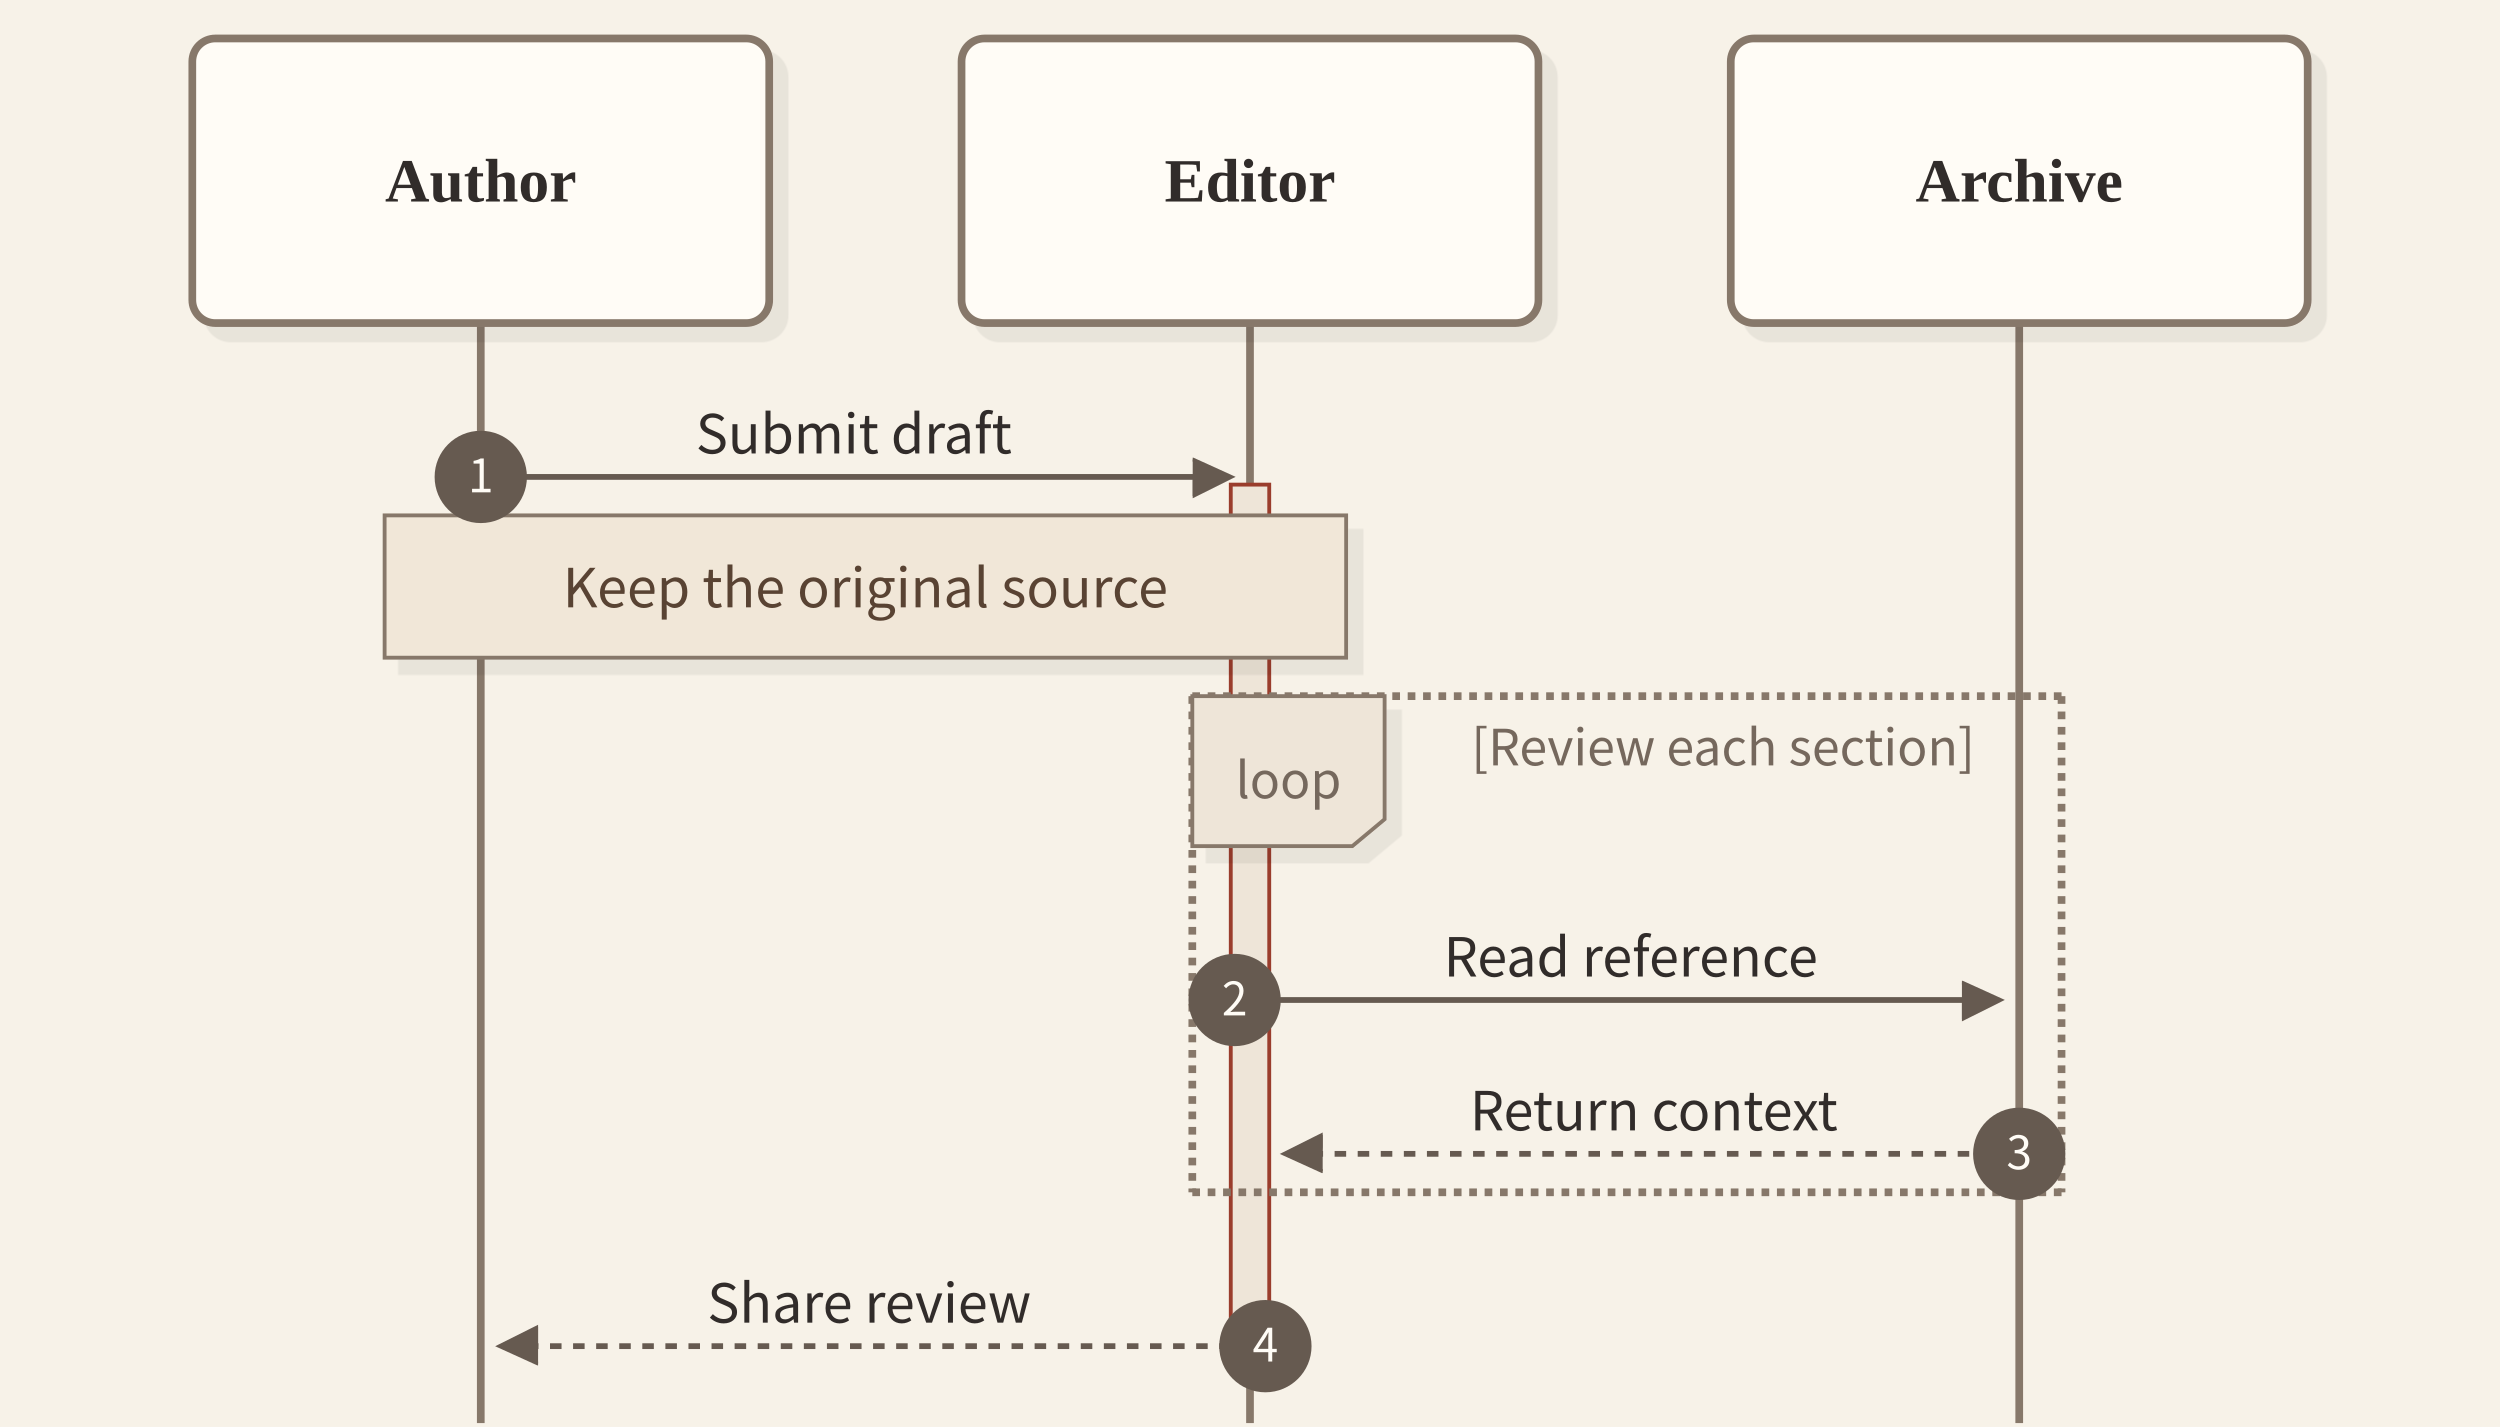
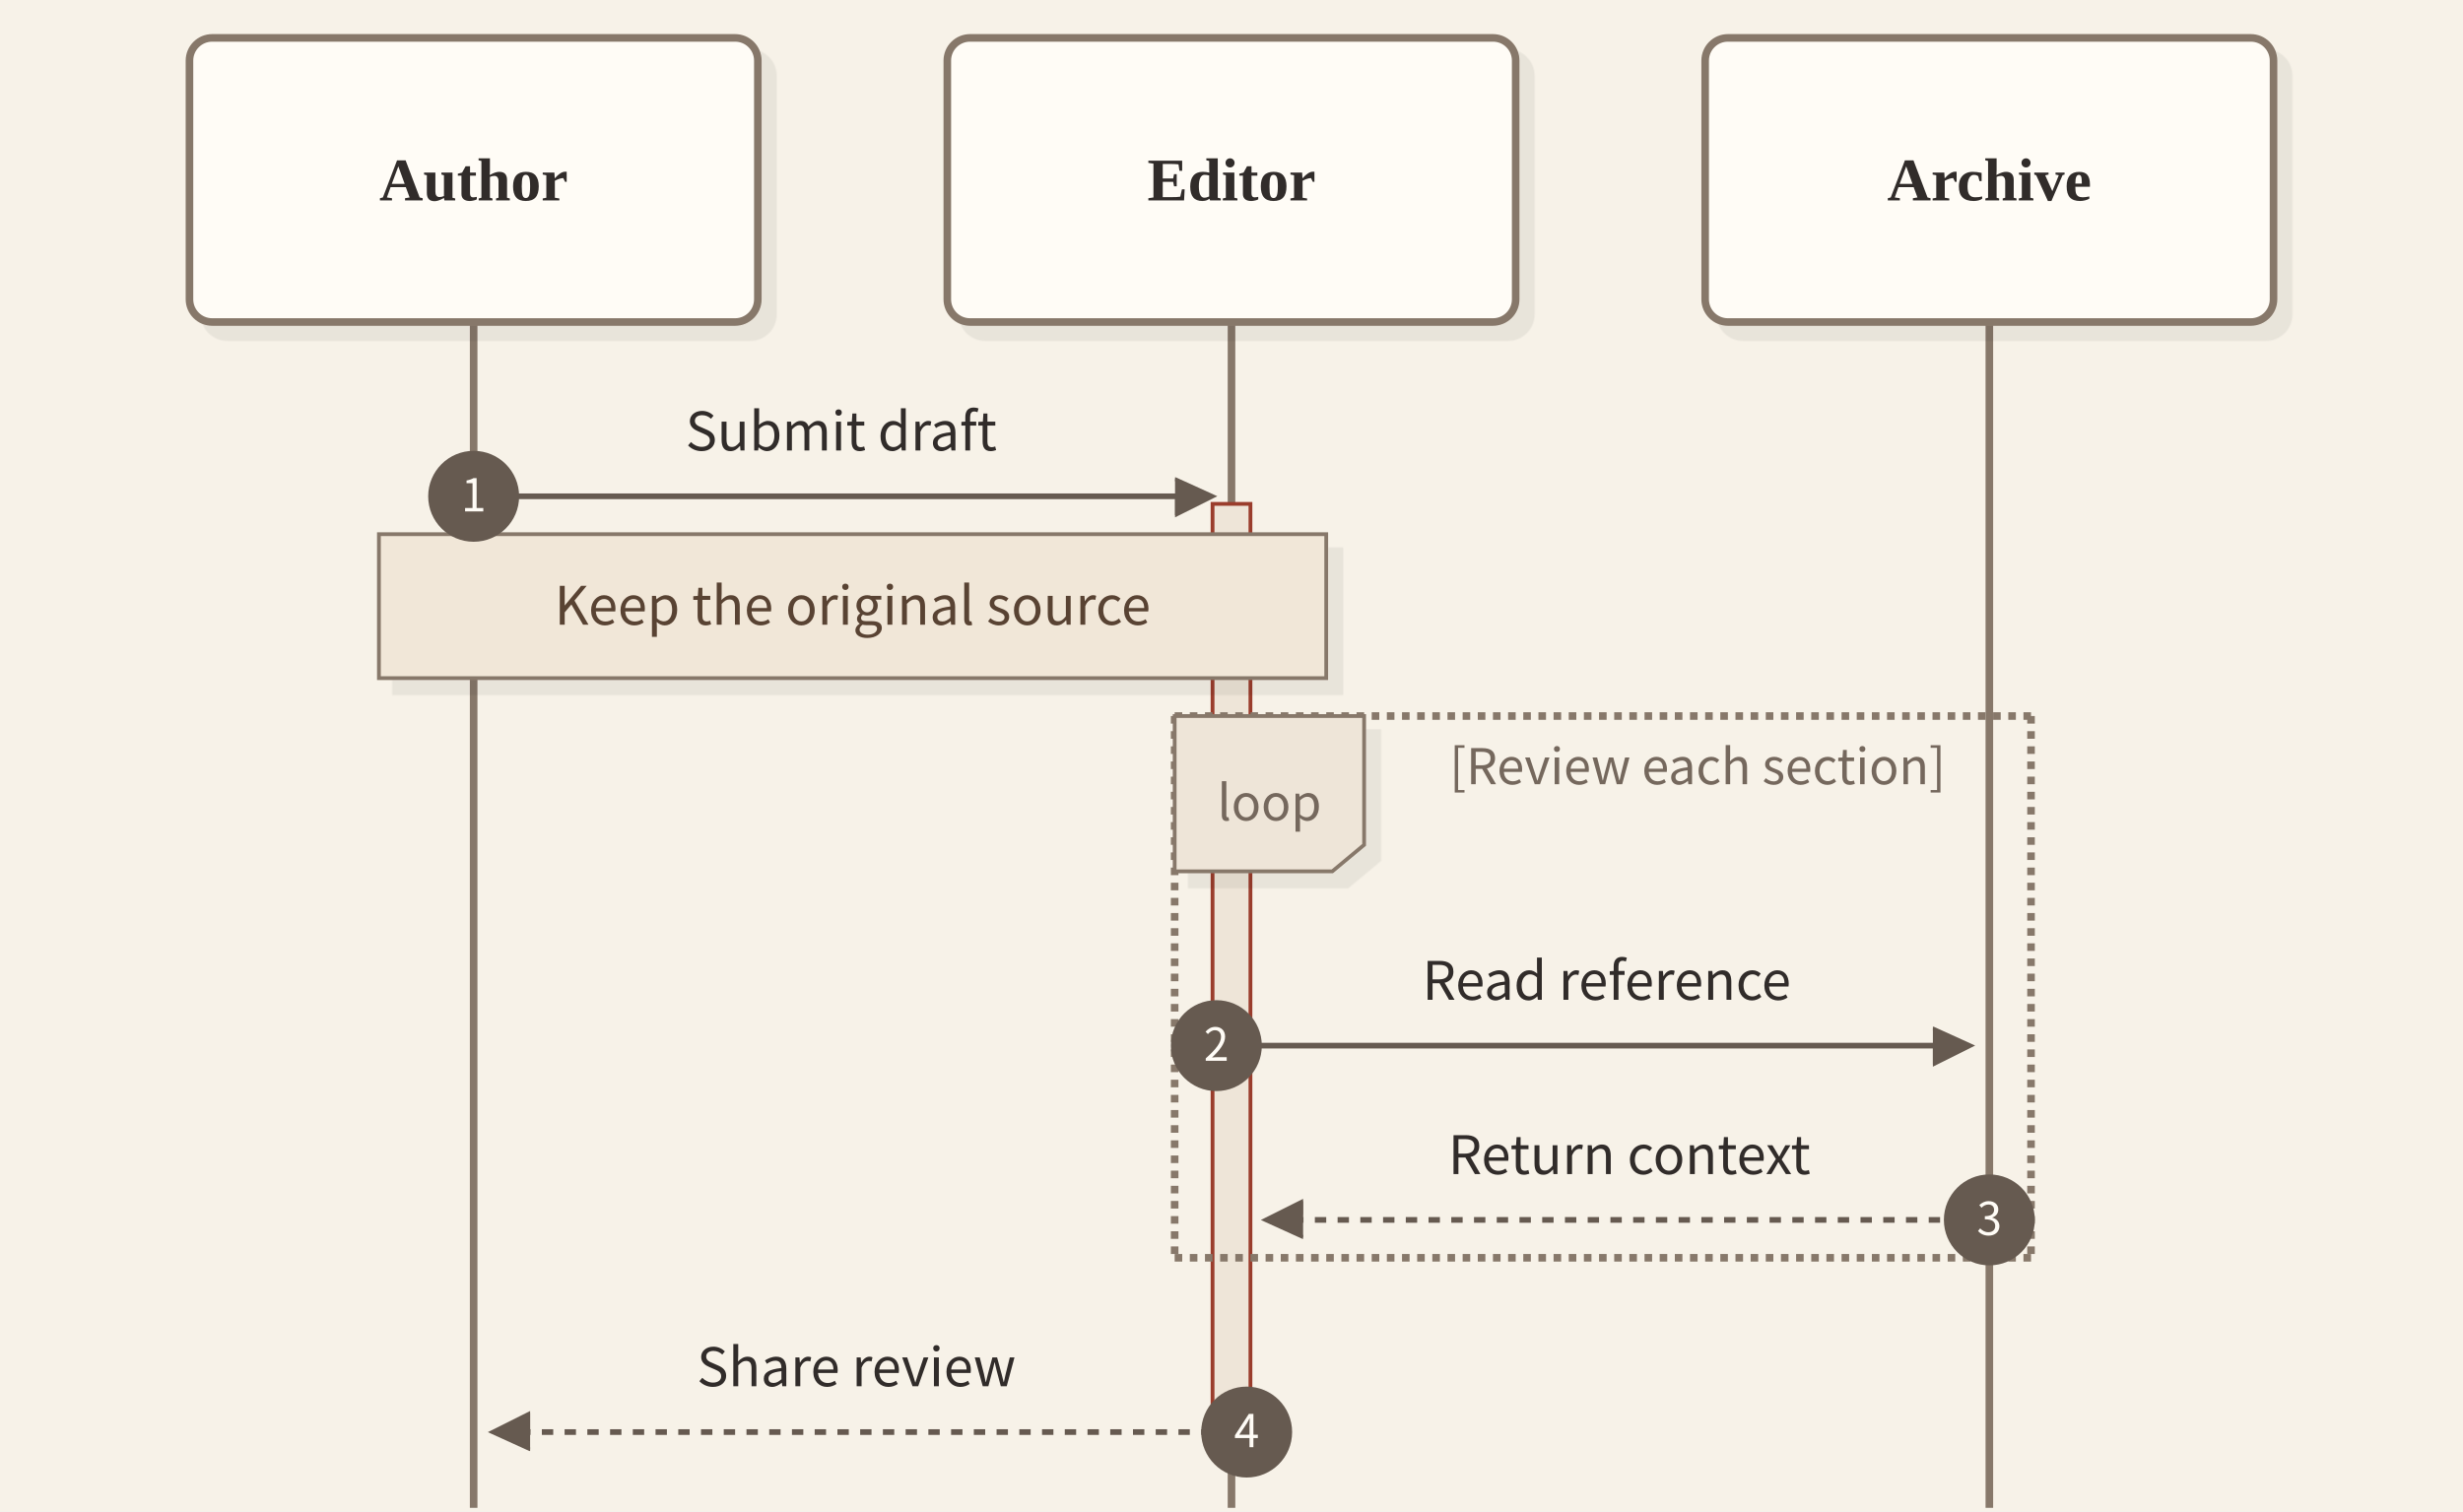
- <svg xmlns="http://www.w3.org/2000/svg" id="theme-letterpress-sequence" width="100%" style="max-width: 650px;" viewBox="-50 -10 650 371" role="graphics-document document" aria-roledescription="sequence">
-   <rect class="merman-theme-canvas-base" data-merman-theme-canvas="base" aria-hidden="true" pointer-events="none" x="-50" y="-10" width="650" height="371" fill="#F7F2E8" />
+ <svg xmlns="http://www.w3.org/2000/svg" id="merman" width="100%" style="max-width: 650px;" viewBox="-50 -10 650 399" role="graphics-document document" aria-roledescription="sequence">
+   <rect class="merman-theme-canvas-base" data-merman-theme-canvas="base" aria-hidden="true" pointer-events="none" x="-50" y="-10" width="650" height="399" fill="#F7F2E8" />
  <g>
-     <line id="actor2" x1="475" y1="74" x2="475" y2="360" class="actor-line 200" stroke-width="0.5px" stroke="#999" name="Archive" data-et="life-line" data-id="Archive" />
+     <line id="actor2" x1="475" y1="75" x2="475" y2="388" class="actor-line 200" stroke-width="0.5px" stroke="#999" name="Archive" data-et="life-line" data-id="Archive" />
    <g id="root-2" data-et="participant" data-type="participant" data-id="Archive" data-look="neo">
-       <rect x="400" y="0" fill="#eaeaea" stroke="#666" width="150" height="74" name="Archive" rx="6" ry="6" class="actor actor-top" data-look="neo" filter="url(#theme-letterpress-sequence-drop-shadow)" />
-       <text x="475" y="37" dominant-baseline="central" alignment-baseline="central" class="actor actor-box" style="text-anchor: middle;font-family:Georgia, &quot;Times New Roman&quot;, &quot;Noto Serif CJK SC&quot;, serif;font-size:16px;font-weight:600;font-style:normal;">
+       <rect x="400" y="0" fill="#eaeaea" stroke="#666" width="150" height="75" name="Archive" rx="6" ry="6" class="actor actor-top" data-look="neo" filter="url(#merman-drop-shadow)" />
+       <text x="475" y="37.5" dominant-baseline="central" alignment-baseline="central" class="actor actor-box" style="text-anchor: middle;font-family:Georgia, &quot;Times New Roman&quot;, &quot;Noto Serif CJK SC&quot;, serif;font-size:16px;font-weight:600;font-style:normal;">
        <tspan x="475" dy="0">Archive</tspan>
      </text>
    </g>
  </g>
  <g>
-     <line id="actor1" x1="275" y1="74" x2="275" y2="360" class="actor-line 200" stroke-width="0.5px" stroke="#999" name="Editor" data-et="life-line" data-id="Editor" />
+     <line id="actor1" x1="275" y1="75" x2="275" y2="388" class="actor-line 200" stroke-width="0.5px" stroke="#999" name="Editor" data-et="life-line" data-id="Editor" />
    <g id="root-1" data-et="participant" data-type="participant" data-id="Editor" data-look="neo">
-       <rect x="200" y="0" fill="#eaeaea" stroke="#666" width="150" height="74" name="Editor" rx="6" ry="6" class="actor actor-top" data-look="neo" filter="url(#theme-letterpress-sequence-drop-shadow)" />
-       <text x="275" y="37" dominant-baseline="central" alignment-baseline="central" class="actor actor-box" style="text-anchor: middle;font-family:Georgia, &quot;Times New Roman&quot;, &quot;Noto Serif CJK SC&quot;, serif;font-size:16px;font-weight:600;font-style:normal;">
+       <rect x="200" y="0" fill="#eaeaea" stroke="#666" width="150" height="75" name="Editor" rx="6" ry="6" class="actor actor-top" data-look="neo" filter="url(#merman-drop-shadow)" />
+       <text x="275" y="37.5" dominant-baseline="central" alignment-baseline="central" class="actor actor-box" style="text-anchor: middle;font-family:Georgia, &quot;Times New Roman&quot;, &quot;Noto Serif CJK SC&quot;, serif;font-size:16px;font-weight:600;font-style:normal;">
        <tspan x="275" dy="0">Editor</tspan>
      </text>
    </g>
  </g>
  <g>
-     <line id="actor0" x1="75" y1="74" x2="75" y2="360" class="actor-line 200" stroke-width="0.5px" stroke="#999" name="Author" data-et="life-line" data-id="Author" />
+     <line id="actor0" x1="75" y1="75" x2="75" y2="388" class="actor-line 200" stroke-width="0.5px" stroke="#999" name="Author" data-et="life-line" data-id="Author" />
    <g id="root-0" data-et="participant" data-type="participant" data-id="Author" data-look="neo">
-       <rect x="0" y="0" fill="#eaeaea" stroke="#666" width="150" height="74" name="Author" rx="6" ry="6" class="actor actor-top" data-look="neo" filter="url(#theme-letterpress-sequence-drop-shadow)" />
-       <text x="75" y="37" dominant-baseline="central" alignment-baseline="central" class="actor actor-box" style="text-anchor: middle;font-family:Georgia, &quot;Times New Roman&quot;, &quot;Noto Serif CJK SC&quot;, serif;font-size:16px;font-weight:600;font-style:normal;">
+       <rect x="0" y="0" fill="#eaeaea" stroke="#666" width="150" height="75" name="Author" rx="6" ry="6" class="actor actor-top" data-look="neo" filter="url(#merman-drop-shadow)" />
+       <text x="75" y="37.5" dominant-baseline="central" alignment-baseline="central" class="actor actor-box" style="text-anchor: middle;font-family:Georgia, &quot;Times New Roman&quot;, &quot;Noto Serif CJK SC&quot;, serif;font-size:16px;font-weight:600;font-style:normal;">
        <tspan x="75" dy="0">Author</tspan>
      </text>
    </g>
  </g>
-   <style>#theme-letterpress-sequence{font-family:system-ui, -apple-system, BlinkMacSystemFont, "Segoe UI", "Noto Sans CJK SC", sans-serif;font-size:14px;fill:#28253D;}@keyframes edge-animation-frame{from{stroke-dashoffset:0;}}@keyframes dash{to{stroke-dashoffset:0;}}#theme-letterpress-sequence .edge-animation-slow{stroke-dasharray:9,5!important;stroke-dashoffset:900;animation:dash 50s linear infinite;stroke-linecap:round;}#theme-letterpress-sequence .edge-animation-fast{stroke-dasharray:9,5!important;stroke-dashoffset:900;animation:dash 20s linear infinite;stroke-linecap:round;}#theme-letterpress-sequence .error-icon{fill:#ffffff;}#theme-letterpress-sequence .error-text{fill:#000000;stroke:#000000;}#theme-letterpress-sequence .edge-thickness-normal{stroke-width:1px;}#theme-letterpress-sequence .edge-thickness-thick{stroke-width:3.5px;}#theme-letterpress-sequence .edge-pattern-solid{stroke-dasharray:0;}#theme-letterpress-sequence .edge-thickness-invisible{stroke-width:0;fill:none;}#theme-letterpress-sequence .edge-pattern-dashed{stroke-dasharray:3;}#theme-letterpress-sequence .edge-pattern-dotted{stroke-dasharray:2;}#theme-letterpress-sequence .marker{fill:#000000;stroke:#000000;}#theme-letterpress-sequence .marker.cross{stroke:#000000;}#theme-letterpress-sequence svg{font-family:system-ui, -apple-system, BlinkMacSystemFont, "Segoe UI", "Noto Sans CJK SC", sans-serif;font-size:14px;}#theme-letterpress-sequence p{margin:0;}#theme-letterpress-sequence .actor{stroke:#87786A;fill:#FFFCF6;stroke-width:2;}#theme-letterpress-sequence rect.actor.outer-path[data-look="neo"]{filter:url(#theme-letterpress-sequence-drop-shadow);}#theme-letterpress-sequence rect.note[data-look="neo"]{stroke:#87786A;fill:#F1E7D8;filter:url(#theme-letterpress-sequence-drop-shadow);}#theme-letterpress-sequence text.actor&gt;tspan{stroke:none;}#theme-letterpress-sequence .actor-line{stroke:#87786A;}#theme-letterpress-sequence .innerArc{stroke-width:1.5;stroke-dasharray:none;}#theme-letterpress-sequence .messageLine0{stroke-width:1.5;stroke-dasharray:none;}#theme-letterpress-sequence .messageLine1{stroke-width:1.5;stroke-dasharray:2,2;}#theme-letterpress-sequence .messageLine0,#theme-letterpress-sequence .messageLine1{stroke:#665A50;}#theme-letterpress-sequence [id="theme-letterpress-sequence-arrowhead"] path,#theme-letterpress-sequence [id="theme-letterpress-sequence-crosshead"] path,#theme-letterpress-sequence [id="theme-letterpress-sequence-filled-head"] path,#theme-letterpress-sequence [id="theme-letterpress-sequence-solidTopArrowHead"] path,#theme-letterpress-sequence [id="theme-letterpress-sequence-solidBottomArrowHead"] path{fill:#665A50;stroke:#665A50;}#theme-letterpress-sequence [id="theme-letterpress-sequence-stickTopArrowHead"] path,#theme-letterpress-sequence [id="theme-letterpress-sequence-stickBottomArrowHead"] path{stroke:#665A50;}#theme-letterpress-sequence [id="theme-letterpress-sequence-sequencenumber"]{fill:#665A50;}#theme-letterpress-sequence .sequenceNumber,#theme-letterpress-sequence .sequenceNumber&gt;tspan{fill:#FFFCF6;}#theme-letterpress-sequence .messageText{stroke:none;}#theme-letterpress-sequence .labelBox{stroke:#87786A;fill:#EEE5D8;filter:url(#theme-letterpress-sequence-drop-shadow);}#theme-letterpress-sequence .labelText,#theme-letterpress-sequence .labelText&gt;tspan{stroke:none;}#theme-letterpress-sequence .loopText,#theme-letterpress-sequence .loopText&gt;tspan{stroke:none;}#theme-letterpress-sequence .sectionTitle,#theme-letterpress-sequence .sectionTitle&gt;tspan{stroke:none;}#theme-letterpress-sequence .loopLine{stroke-width:2px;stroke-dasharray:2,2;stroke:#87786A;fill:#28253D;}#theme-letterpress-sequence .note{stroke:#87786A;fill:#F1E7D8;}#theme-letterpress-sequence .noteText,#theme-letterpress-sequence .noteText&gt;tspan{stroke:none;}#theme-letterpress-sequence .activation0{fill:hsl(-120, 0%, 80%);stroke:hsl(-120, 0%, 70%);}#theme-letterpress-sequence .activation1{fill:hsl(-120, 0%, 80%);stroke:hsl(-120, 0%, 70%);}#theme-letterpress-sequence .activation2{fill:hsl(-120, 0%, 80%);stroke:hsl(-120, 0%, 70%);}#theme-letterpress-sequence .actorPopupMenu{position:absolute;}#theme-letterpress-sequence .actorPopupMenuPanel{position:absolute;fill:#ffffff;box-shadow:0px 8px 16px 0px rgba(0,0,0,0.2);filter:drop-shadow(3px 5px 2px rgb(0 0 0 / 0.4));}#theme-letterpress-sequence .actor-man circle,#theme-letterpress-sequence line{fill:#ffffff;stroke-width:2px;}#theme-letterpress-sequence .actor-man line,#theme-letterpress-sequence .actor-man circle,#theme-letterpress-sequence .actor line,#theme-letterpress-sequence .actor circle{fill:#FFFCF6;}#theme-letterpress-sequence .actor-man line,#theme-letterpress-sequence .actor-man circle,#theme-letterpress-sequence .actor line,#theme-letterpress-sequence .actor circle{stroke:#87786A;}#theme-letterpress-sequence .activation0,#theme-letterpress-sequence .activation1,#theme-letterpress-sequence .activation2{fill:#EEE5D8;}#theme-letterpress-sequence .activation0,#theme-letterpress-sequence .activation1,#theme-letterpress-sequence .activation2{stroke:#9A3D2C;}#theme-letterpress-sequence text.actor,#theme-letterpress-sequence text.actor&gt;tspan,#theme-letterpress-sequence text.text,#theme-letterpress-sequence text.text&gt;tspan{font-family:Georgia, "Times New Roman", "Noto Serif CJK SC", serif;font-size:16px;font-weight:600;font-style:normal;fill:#312C2A;}#theme-letterpress-sequence .messageText,#theme-letterpress-sequence .messageText&gt;tspan{font-family:system-ui, -apple-system, BlinkMacSystemFont, "Segoe UI", "Noto Sans CJK SC", sans-serif;font-size:14px;font-weight:400;font-style:normal;fill:#312C2A;}#theme-letterpress-sequence .noteText,#theme-letterpress-sequence .noteText&gt;tspan{font-family:system-ui, -apple-system, BlinkMacSystemFont, "Segoe UI", "Noto Sans CJK SC", sans-serif;font-size:14px;font-weight:400;font-style:normal;fill:#594333;}#theme-letterpress-sequence .loopText,#theme-letterpress-sequence .loopText&gt;tspan,#theme-letterpress-sequence .sectionTitle,#theme-letterpress-sequence .sectionTitle&gt;tspan,#theme-letterpress-sequence .labelText,#theme-letterpress-sequence .labelText&gt;tspan{font-family:system-ui, -apple-system, BlinkMacSystemFont, "Segoe UI", "Noto Sans CJK SC", sans-serif;font-size:13px;font-weight:400;font-style:normal;fill:#75685D;}#theme-letterpress-sequence g rect.rect{filter:url(#theme-letterpress-sequence-drop-shadow);stroke:#28253D;}#theme-letterpress-sequence :root{--mermaid-font-family:system-ui, -apple-system, BlinkMacSystemFont, "Segoe UI", "Noto Sans CJK SC", sans-serif;}</style>
+   <style>#merman{font-family:system-ui, -apple-system, BlinkMacSystemFont, "Segoe UI", "Noto Sans CJK SC", sans-serif;font-size:14px;fill:#28253D;}@keyframes edge-animation-frame{from{stroke-dashoffset:0;}}@keyframes dash{to{stroke-dashoffset:0;}}#merman .edge-animation-slow{stroke-dasharray:9,5!important;stroke-dashoffset:900;animation:dash 50s linear infinite;stroke-linecap:round;}#merman .edge-animation-fast{stroke-dasharray:9,5!important;stroke-dashoffset:900;animation:dash 20s linear infinite;stroke-linecap:round;}#merman .error-icon{fill:#ffffff;}#merman .error-text{fill:#000000;stroke:#000000;}#merman .edge-thickness-normal{stroke-width:1px;}#merman .edge-thickness-thick{stroke-width:3.5px;}#merman .edge-pattern-solid{stroke-dasharray:0;}#merman .edge-thickness-invisible{stroke-width:0;fill:none;}#merman .edge-pattern-dashed{stroke-dasharray:3;}#merman .edge-pattern-dotted{stroke-dasharray:2;}#merman .marker{fill:#000000;stroke:#000000;}#merman .marker.cross{stroke:#000000;}#merman svg{font-family:system-ui, -apple-system, BlinkMacSystemFont, "Segoe UI", "Noto Sans CJK SC", sans-serif;font-size:14px;}#merman p{margin:0;}#merman .actor{stroke:#87786A;fill:#FFFCF6;stroke-width:2;}#merman rect.actor.outer-path[data-look="neo"]{filter:url(#merman-drop-shadow);}#merman rect.note[data-look="neo"]{stroke:#87786A;fill:#F1E7D8;filter:url(#merman-drop-shadow);}#merman text.actor&gt;tspan{stroke:none;}#merman .actor-line{stroke:#87786A;}#merman .innerArc{stroke-width:1.5;stroke-dasharray:none;}#merman .messageLine0{stroke-width:1.5;stroke-dasharray:none;}#merman .messageLine1{stroke-width:1.5;stroke-dasharray:2,2;}#merman .messageLine0,#merman .messageLine1{stroke:#665A50;}#merman [id="merman-arrowhead"] path,#merman [id="merman-crosshead"] path,#merman [id="merman-filled-head"] path,#merman [id="merman-solidTopArrowHead"] path,#merman [id="merman-solidBottomArrowHead"] path{fill:#665A50;stroke:#665A50;}#merman [id="merman-stickTopArrowHead"] path,#merman [id="merman-stickBottomArrowHead"] path{stroke:#665A50;}#merman [id="merman-sequencenumber"]{fill:#665A50;}#merman .sequenceNumber,#merman .sequenceNumber&gt;tspan{fill:#FFFCF6;}#merman .messageText{stroke:none;}#merman .labelBox{stroke:#87786A;fill:#EEE5D8;filter:url(#merman-drop-shadow);}#merman .labelText,#merman .labelText&gt;tspan{stroke:none;}#merman .loopText,#merman .loopText&gt;tspan{stroke:none;}#merman .sectionTitle,#merman .sectionTitle&gt;tspan{stroke:none;}#merman .loopLine{stroke-width:2px;stroke-dasharray:2,2;stroke:#87786A;fill:#28253D;}#merman .note{stroke:#87786A;fill:#F1E7D8;}#merman .noteText,#merman .noteText&gt;tspan{stroke:none;}#merman .activation0{fill:hsl(-120, 0%, 80%);stroke:hsl(-120, 0%, 70%);}#merman .activation1{fill:hsl(-120, 0%, 80%);stroke:hsl(-120, 0%, 70%);}#merman .activation2{fill:hsl(-120, 0%, 80%);stroke:hsl(-120, 0%, 70%);}#merman .actorPopupMenu{position:absolute;}#merman .actorPopupMenuPanel{position:absolute;fill:#ffffff;box-shadow:0px 8px 16px 0px rgba(0,0,0,0.2);filter:drop-shadow(3px 5px 2px rgb(0 0 0 / 0.4));}#merman .actor-man circle,#merman line{fill:#ffffff;stroke-width:2px;}#merman .actor-man line,#merman .actor-man circle,#merman .actor line,#merman .actor circle{fill:#FFFCF6;}#merman .actor-man line,#merman .actor-man circle,#merman .actor line,#merman .actor circle{stroke:#87786A;}#merman .activation0,#merman .activation1,#merman .activation2{fill:#EEE5D8;}#merman .activation0,#merman .activation1,#merman .activation2{stroke:#9A3D2C;}#merman text.actor,#merman text.actor&gt;tspan,#merman text.text,#merman text.text&gt;tspan{font-family:Georgia, "Times New Roman", "Noto Serif CJK SC", serif;font-size:16px;font-weight:600;font-style:normal;fill:#312C2A;}#merman .messageText,#merman .messageText&gt;tspan{font-family:system-ui, -apple-system, BlinkMacSystemFont, "Segoe UI", "Noto Sans CJK SC", sans-serif;font-size:14px;font-weight:400;font-style:normal;fill:#312C2A;}#merman .noteText,#merman .noteText&gt;tspan{font-family:system-ui, -apple-system, BlinkMacSystemFont, "Segoe UI", "Noto Sans CJK SC", sans-serif;font-size:14px;font-weight:400;font-style:normal;fill:#594333;}#merman .loopText,#merman .loopText&gt;tspan,#merman .sectionTitle,#merman .sectionTitle&gt;tspan,#merman .labelText,#merman .labelText&gt;tspan{font-family:system-ui, -apple-system, BlinkMacSystemFont, "Segoe UI", "Noto Sans CJK SC", sans-serif;font-size:13px;font-weight:400;font-style:normal;fill:#75685D;}#merman g rect.rect{filter:url(#merman-drop-shadow);stroke:#28253D;}#merman :root{--mermaid-font-family:system-ui, -apple-system, BlinkMacSystemFont, "Segoe UI", "Noto Sans CJK SC", sans-serif;}</style>
  <g />
  <defs>
-     <symbol id="theme-letterpress-sequence-computer" width="24" height="24">
+     <symbol id="merman-computer" width="24" height="24">
      <path transform="scale(.5)" d="M2 2v13h20v-13h-20zm18 11h-16v-9h16v9zm-10.228 6l.466-1h3.524l.467 1h-4.457zm14.228 3h-24l2-6h2.104l-1.33 4h18.45l-1.297-4h2.073l2 6zm-5-10h-14v-7h14v7z" />
    </symbol>
  </defs>
  <defs>
-     <symbol id="theme-letterpress-sequence-database" fill-rule="evenodd" clip-rule="evenodd">
+     <symbol id="merman-database" fill-rule="evenodd" clip-rule="evenodd">
      <path transform="scale(.5)" d="M12.258.001l.256.004.255.005.253.008.251.01.249.012.247.015.246.016.242.019.241.02.239.023.236.024.233.027.231.028.229.031.225.032.223.034.22.036.217.038.214.04.211.041.208.043.205.045.201.046.198.048.194.05.191.051.187.053.183.054.18.056.175.057.172.059.168.06.163.061.16.063.155.064.15.066.074.033.073.033.071.034.07.034.069.035.068.035.067.035.066.035.064.036.064.036.062.036.06.036.06.037.058.037.058.037.055.038.055.038.053.038.052.038.051.039.05.039.048.039.047.039.045.04.044.04.043.04.041.04.04.041.039.041.037.041.036.041.034.041.033.042.032.042.03.042.029.042.027.042.026.043.024.043.023.043.021.043.02.043.018.044.017.043.015.044.013.044.012.044.011.045.009.044.007.045.006.045.004.045.002.045.001.045v17l-.001.045-.002.045-.004.045-.006.045-.007.045-.009.044-.011.045-.012.044-.013.044-.015.044-.017.043-.018.044-.02.043-.021.043-.023.043-.024.043-.026.043-.027.042-.029.042-.03.042-.032.042-.033.042-.034.041-.036.041-.037.041-.039.041-.04.041-.041.04-.043.04-.044.04-.045.04-.047.039-.048.039-.05.039-.051.039-.052.038-.053.038-.055.038-.055.038-.058.037-.058.037-.06.037-.06.036-.062.036-.064.036-.064.036-.066.035-.067.035-.068.035-.069.035-.07.034-.071.034-.073.033-.074.033-.15.066-.155.064-.16.063-.163.061-.168.06-.172.059-.175.057-.18.056-.183.054-.187.053-.191.051-.194.05-.198.048-.201.046-.205.045-.208.043-.211.041-.214.04-.217.038-.22.036-.223.034-.225.032-.229.031-.231.028-.233.027-.236.024-.239.023-.241.02-.242.019-.246.016-.247.015-.249.012-.251.01-.253.008-.255.005-.256.004-.258.001-.258-.001-.256-.004-.255-.005-.253-.008-.251-.01-.249-.012-.247-.015-.245-.016-.243-.019-.241-.02-.238-.023-.236-.024-.234-.027-.231-.028-.228-.031-.226-.032-.223-.034-.22-.036-.217-.038-.214-.04-.211-.041-.208-.043-.204-.045-.201-.046-.198-.048-.195-.05-.19-.051-.187-.053-.184-.054-.179-.056-.176-.057-.172-.059-.167-.06-.164-.061-.159-.063-.155-.064-.151-.066-.074-.033-.072-.033-.072-.034-.07-.034-.069-.035-.068-.035-.067-.035-.066-.035-.064-.036-.063-.036-.062-.036-.061-.036-.06-.037-.058-.037-.057-.037-.056-.038-.055-.038-.053-.038-.052-.038-.051-.039-.049-.039-.049-.039-.046-.039-.046-.04-.044-.04-.043-.04-.041-.04-.04-.041-.039-.041-.037-.041-.036-.041-.034-.041-.033-.042-.032-.042-.03-.042-.029-.042-.027-.042-.026-.043-.024-.043-.023-.043-.021-.043-.02-.043-.018-.044-.017-.043-.015-.044-.013-.044-.012-.044-.011-.045-.009-.044-.007-.045-.006-.045-.004-.045-.002-.045-.001-.045v-17l.001-.045.002-.045.004-.045.006-.045.007-.045.009-.044.011-.045.012-.044.013-.044.015-.044.017-.043.018-.044.02-.043.021-.043.023-.043.024-.043.026-.043.027-.042.029-.042.03-.042.032-.042.033-.042.034-.041.036-.041.037-.041.039-.041.04-.041.041-.04.043-.04.044-.04.046-.04.046-.039.049-.039.049-.039.051-.039.052-.038.053-.038.055-.038.056-.038.057-.037.058-.037.06-.037.061-.036.062-.036.063-.036.064-.036.066-.035.067-.035.068-.035.069-.035.07-.034.072-.034.072-.033.074-.033.151-.066.155-.064.159-.063.164-.061.167-.06.172-.059.176-.057.179-.056.184-.054.187-.053.19-.051.195-.05.198-.048.201-.046.204-.045.208-.043.211-.041.214-.04.217-.038.22-.036.223-.034.226-.032.228-.031.231-.028.234-.027.236-.024.238-.023.241-.02.243-.019.245-.016.247-.015.249-.012.251-.01.253-.008.255-.005.256-.004.258-.001.258.001zm-9.258 20.499v.01l.001.021.003.021.004.022.005.021.006.022.007.022.009.023.01.022.011.023.012.023.013.023.015.023.016.024.017.023.018.024.019.024.021.024.022.025.023.024.024.025.052.049.056.05.061.051.066.051.07.051.075.051.079.052.084.052.088.052.092.052.097.052.102.051.105.052.11.052.114.051.119.051.123.051.127.05.131.05.135.05.139.048.144.049.147.047.152.047.155.047.16.045.163.045.167.043.171.043.176.041.178.041.183.039.187.039.19.037.194.035.197.035.202.033.204.031.209.03.212.029.216.027.219.025.222.024.226.021.23.02.233.018.236.016.24.015.243.012.246.01.249.008.253.005.256.004.259.001.26-.001.257-.004.254-.005.25-.008.247-.011.244-.012.241-.014.237-.016.233-.018.231-.021.226-.021.224-.024.22-.026.216-.027.212-.028.21-.031.205-.031.202-.034.198-.034.194-.036.191-.037.187-.039.183-.04.179-.04.175-.042.172-.043.168-.044.163-.045.16-.046.155-.046.152-.047.148-.048.143-.049.139-.049.136-.05.131-.05.126-.05.123-.051.118-.052.114-.051.11-.052.106-.052.101-.052.096-.052.092-.052.088-.053.083-.051.079-.052.074-.052.07-.051.065-.051.06-.051.056-.05.051-.05.023-.024.023-.025.021-.024.02-.024.019-.024.018-.024.017-.024.015-.023.014-.024.013-.023.012-.023.01-.023.01-.022.008-.022.006-.022.006-.022.004-.022.004-.021.001-.021.001-.021v-4.127l-.077.055-.08.053-.083.054-.085.053-.087.052-.09.052-.093.051-.095.05-.097.05-.1.049-.102.049-.105.048-.106.047-.109.047-.111.046-.114.045-.115.045-.118.044-.12.043-.122.042-.124.042-.126.041-.128.04-.13.04-.132.038-.134.038-.135.037-.138.037-.139.035-.142.035-.143.034-.144.033-.147.032-.148.031-.15.03-.151.03-.153.029-.154.027-.156.027-.158.026-.159.025-.161.024-.162.023-.163.022-.165.021-.166.02-.167.019-.169.018-.169.017-.171.016-.173.015-.173.014-.175.013-.175.012-.177.011-.178.01-.179.008-.179.008-.181.006-.182.005-.182.004-.184.003-.184.002h-.37l-.184-.002-.184-.003-.182-.004-.182-.005-.181-.006-.179-.008-.179-.008-.178-.01-.176-.011-.176-.012-.175-.013-.173-.014-.172-.015-.171-.016-.17-.017-.169-.018-.167-.019-.166-.02-.165-.021-.163-.022-.162-.023-.161-.024-.159-.025-.157-.026-.156-.027-.155-.027-.153-.029-.151-.03-.15-.03-.148-.031-.146-.032-.145-.033-.143-.034-.141-.035-.14-.035-.137-.037-.136-.037-.134-.038-.132-.038-.13-.04-.128-.04-.126-.041-.124-.042-.122-.042-.12-.044-.117-.043-.116-.045-.113-.045-.112-.046-.109-.047-.106-.047-.105-.048-.102-.049-.1-.049-.097-.05-.095-.05-.093-.052-.09-.051-.087-.052-.085-.053-.083-.054-.08-.054-.077-.054v4.127zm0-5.654v.011l.001.021.003.021.004.021.005.022.006.022.007.022.009.022.01.022.011.023.012.023.013.023.015.024.016.023.017.024.018.024.019.024.021.024.022.024.023.025.024.024.052.05.056.05.061.05.066.051.07.051.075.052.079.051.084.052.088.052.092.052.097.052.102.052.105.052.11.051.114.051.119.052.123.05.127.051.131.05.135.049.139.049.144.048.147.048.152.047.155.046.16.045.163.045.167.044.171.042.176.042.178.04.183.04.187.038.19.037.194.036.197.034.202.033.204.032.209.03.212.028.216.027.219.025.222.024.226.022.23.02.233.018.236.016.24.014.243.012.246.01.249.008.253.006.256.003.259.001.26-.001.257-.003.254-.006.25-.008.247-.01.244-.012.241-.015.237-.016.233-.018.231-.02.226-.022.224-.024.22-.025.216-.027.212-.029.21-.03.205-.032.202-.033.198-.035.194-.036.191-.037.187-.039.183-.039.179-.041.175-.042.172-.043.168-.044.163-.045.16-.045.155-.047.152-.047.148-.048.143-.048.139-.05.136-.049.131-.05.126-.051.123-.051.118-.051.114-.052.11-.052.106-.052.101-.052.096-.052.092-.052.088-.052.083-.052.079-.052.074-.051.07-.052.065-.051.06-.05.056-.051.051-.049.023-.025.023-.024.021-.025.02-.024.019-.024.018-.024.017-.024.015-.023.014-.023.013-.024.012-.022.01-.023.01-.023.008-.022.006-.022.006-.022.004-.021.004-.022.001-.021.001-.021v-4.139l-.077.054-.08.054-.083.054-.085.052-.087.053-.09.051-.093.051-.095.051-.097.05-.1.049-.102.049-.105.048-.106.047-.109.047-.111.046-.114.045-.115.044-.118.044-.12.044-.122.042-.124.042-.126.041-.128.04-.13.039-.132.039-.134.038-.135.037-.138.036-.139.036-.142.035-.143.033-.144.033-.147.033-.148.031-.15.03-.151.03-.153.028-.154.028-.156.027-.158.026-.159.025-.161.024-.162.023-.163.022-.165.021-.166.02-.167.019-.169.018-.169.017-.171.016-.173.015-.173.014-.175.013-.175.012-.177.011-.178.009-.179.009-.179.007-.181.007-.182.005-.182.004-.184.003-.184.002h-.37l-.184-.002-.184-.003-.182-.004-.182-.005-.181-.007-.179-.007-.179-.009-.178-.009-.176-.011-.176-.012-.175-.013-.173-.014-.172-.015-.171-.016-.17-.017-.169-.018-.167-.019-.166-.02-.165-.021-.163-.022-.162-.023-.161-.024-.159-.025-.157-.026-.156-.027-.155-.028-.153-.028-.151-.03-.15-.03-.148-.031-.146-.033-.145-.033-.143-.033-.141-.035-.14-.036-.137-.036-.136-.037-.134-.038-.132-.039-.13-.039-.128-.04-.126-.041-.124-.042-.122-.043-.12-.043-.117-.044-.116-.044-.113-.046-.112-.046-.109-.046-.106-.047-.105-.048-.102-.049-.1-.049-.097-.05-.095-.051-.093-.051-.09-.051-.087-.053-.085-.052-.083-.054-.08-.054-.077-.054v4.139zm0-5.666v.011l.001.02.003.022.004.021.005.022.006.021.007.022.009.023.01.022.011.023.012.023.013.023.015.023.016.024.017.024.018.023.019.024.021.025.022.024.023.024.024.025.052.05.056.05.061.05.066.051.07.051.075.052.079.051.084.052.088.052.092.052.097.052.102.052.105.051.11.052.114.051.119.051.123.051.127.05.131.05.135.05.139.049.144.048.147.048.152.047.155.046.16.045.163.045.167.043.171.043.176.042.178.04.183.04.187.038.19.037.194.036.197.034.202.033.204.032.209.03.212.028.216.027.219.025.222.024.226.021.23.02.233.018.236.017.24.014.243.012.246.01.249.008.253.006.256.003.259.001.26-.001.257-.003.254-.006.25-.008.247-.01.244-.013.241-.014.237-.016.233-.018.231-.02.226-.022.224-.024.22-.025.216-.027.212-.029.21-.03.205-.032.202-.033.198-.035.194-.036.191-.037.187-.039.183-.039.179-.041.175-.042.172-.043.168-.044.163-.045.16-.045.155-.047.152-.047.148-.048.143-.049.139-.049.136-.049.131-.051.126-.05.123-.051.118-.052.114-.051.11-.052.106-.052.101-.052.096-.052.092-.052.088-.052.083-.052.079-.052.074-.052.07-.051.065-.051.06-.051.056-.05.051-.049.023-.025.023-.025.021-.024.02-.024.019-.024.018-.024.017-.024.015-.023.014-.024.013-.023.012-.023.01-.022.01-.023.008-.022.006-.022.006-.022.004-.022.004-.021.001-.021.001-.021v-4.153l-.077.054-.08.054-.083.053-.085.053-.087.053-.09.051-.093.051-.095.051-.097.05-.1.049-.102.048-.105.048-.106.048-.109.046-.111.046-.114.046-.115.044-.118.044-.12.043-.122.043-.124.042-.126.041-.128.04-.13.039-.132.039-.134.038-.135.037-.138.036-.139.036-.142.034-.143.034-.144.033-.147.032-.148.032-.15.03-.151.03-.153.028-.154.028-.156.027-.158.026-.159.024-.161.024-.162.023-.163.023-.165.021-.166.02-.167.019-.169.018-.169.017-.171.016-.173.015-.173.014-.175.013-.175.012-.177.01-.178.01-.179.009-.179.007-.181.006-.182.006-.182.004-.184.003-.184.001-.185.001-.185-.001-.184-.001-.184-.003-.182-.004-.182-.006-.181-.006-.179-.007-.179-.009-.178-.01-.176-.01-.176-.012-.175-.013-.173-.014-.172-.015-.171-.016-.17-.017-.169-.018-.167-.019-.166-.02-.165-.021-.163-.023-.162-.023-.161-.024-.159-.024-.157-.026-.156-.027-.155-.028-.153-.028-.151-.03-.15-.03-.148-.032-.146-.032-.145-.033-.143-.034-.141-.034-.14-.036-.137-.036-.136-.037-.134-.038-.132-.039-.13-.039-.128-.041-.126-.041-.124-.041-.122-.043-.12-.043-.117-.044-.116-.044-.113-.046-.112-.046-.109-.046-.106-.048-.105-.048-.102-.048-.1-.05-.097-.049-.095-.051-.093-.051-.09-.052-.087-.052-.085-.053-.083-.053-.08-.054-.077-.054v4.153zm8.74-8.179l-.257.004-.254.005-.25.008-.247.011-.244.012-.241.014-.237.016-.233.018-.231.021-.226.022-.224.023-.22.026-.216.027-.212.028-.21.031-.205.032-.202.033-.198.034-.194.036-.191.038-.187.038-.183.04-.179.041-.175.042-.172.043-.168.043-.163.045-.16.046-.155.046-.152.048-.148.048-.143.048-.139.049-.136.05-.131.05-.126.051-.123.051-.118.051-.114.052-.11.052-.106.052-.101.052-.096.052-.092.052-.088.052-.083.052-.079.052-.074.051-.07.052-.065.051-.06.05-.056.05-.051.05-.023.025-.023.024-.021.024-.02.025-.019.024-.018.024-.017.023-.015.024-.014.023-.013.023-.012.023-.01.023-.01.022-.008.022-.006.023-.006.021-.004.022-.004.021-.001.021-.001.021.001.021.001.021.004.021.004.022.006.021.006.023.008.022.01.022.01.023.012.023.013.023.014.023.015.024.017.023.018.024.019.024.02.025.021.024.023.024.023.025.051.05.056.05.06.05.065.051.07.052.074.051.079.052.083.052.088.052.092.052.096.052.101.052.106.052.11.052.114.052.118.051.123.051.126.051.131.05.136.05.139.049.143.048.148.048.152.048.155.046.16.046.163.045.168.043.172.043.175.042.179.041.183.04.187.038.191.038.194.036.198.034.202.033.205.032.21.031.212.028.216.027.22.026.224.023.226.022.231.021.233.018.237.016.241.014.244.012.247.011.25.008.254.005.257.004.26.001.26-.001.257-.004.254-.005.25-.008.247-.011.244-.012.241-.014.237-.016.233-.018.231-.021.226-.022.224-.023.22-.026.216-.027.212-.028.21-.031.205-.032.202-.033.198-.034.194-.036.191-.038.187-.038.183-.04.179-.041.175-.042.172-.043.168-.043.163-.045.16-.046.155-.046.152-.048.148-.048.143-.048.139-.049.136-.05.131-.05.126-.051.123-.051.118-.051.114-.052.11-.052.106-.052.101-.052.096-.052.092-.052.088-.052.083-.052.079-.052.074-.051.07-.052.065-.051.06-.05.056-.05.051-.05.023-.025.023-.024.021-.024.02-.025.019-.024.018-.024.017-.023.015-.024.014-.023.013-.023.012-.023.01-.023.01-.022.008-.022.006-.023.006-.021.004-.022.004-.021.001-.021.001-.021-.001-.021-.001-.021-.004-.021-.004-.022-.006-.021-.006-.023-.008-.022-.01-.022-.01-.023-.012-.023-.013-.023-.014-.023-.015-.024-.017-.023-.018-.024-.019-.024-.02-.025-.021-.024-.023-.024-.023-.025-.051-.05-.056-.05-.06-.05-.065-.051-.07-.052-.074-.051-.079-.052-.083-.052-.088-.052-.092-.052-.096-.052-.101-.052-.106-.052-.11-.052-.114-.052-.118-.051-.123-.051-.126-.051-.131-.05-.136-.05-.139-.049-.143-.048-.148-.048-.152-.048-.155-.046-.16-.046-.163-.045-.168-.043-.172-.043-.175-.042-.179-.041-.183-.04-.187-.038-.191-.038-.194-.036-.198-.034-.202-.033-.205-.032-.21-.031-.212-.028-.216-.027-.22-.026-.224-.023-.226-.022-.231-.021-.233-.018-.237-.016-.241-.014-.244-.012-.247-.011-.25-.008-.254-.005-.257-.004-.26-.001-.26.001z" />
    </symbol>
  </defs>
  <defs>
-     <symbol id="theme-letterpress-sequence-clock" width="24" height="24">
+     <symbol id="merman-clock" width="24" height="24">
      <path transform="scale(.5)" d="M12 2c5.514 0 10 4.486 10 10s-4.486 10-10 10-10-4.486-10-10 4.486-10 10-10zm0-2c-6.627 0-12 5.373-12 12s5.373 12 12 12 12-5.373 12-12-5.373-12-12-12zm5.848 12.459c.202.038.202.333.001.372-1.907.361-6.045 1.111-6.547 1.111-.719 0-1.301-.582-1.301-1.301 0-.512.77-5.447 1.125-7.445.034-.192.312-.181.343.014l.985 6.238 5.394 1.011z" />
    </symbol>
  </defs>
  <defs>
-     <marker id="theme-letterpress-sequence-arrowhead" refX="7.9" refY="5" markerUnits="userSpaceOnUse" markerWidth="12" markerHeight="12" orient="auto-start-reverse">
+     <marker id="merman-arrowhead" refX="7.9" refY="5" markerUnits="userSpaceOnUse" markerWidth="12" markerHeight="12" orient="auto-start-reverse">
      <path d="M -1 0 L 10 5 L 0 10 z" />
    </marker>
  </defs>
  <defs>
-     <marker id="theme-letterpress-sequence-crosshead" markerWidth="15" markerHeight="8" orient="auto" refX="4" refY="4.5">
+     <marker id="merman-crosshead" markerWidth="15" markerHeight="8" orient="auto" refX="4" refY="4.5">
      <path fill="none" stroke="#000000" stroke-width="1pt" d="M 1,2 L 6,7 M 6,2 L 1,7" style="stroke-dasharray: 0, 0;" />
    </marker>
  </defs>
  <defs>
-     <marker id="theme-letterpress-sequence-filled-head" refX="15.5" refY="7" markerWidth="20" markerHeight="28" orient="auto">
+     <marker id="merman-filled-head" refX="15.5" refY="7" markerWidth="20" markerHeight="28" orient="auto">
      <path d="M 18,7 L9,13 L14,7 L9,1 Z" />
    </marker>
  </defs>
  <defs>
-     <marker id="theme-letterpress-sequence-sequencenumber" refX="15" refY="15" markerWidth="60" markerHeight="40" orient="auto">
+     <marker id="merman-sequencenumber" refX="15" refY="15" markerWidth="60" markerHeight="40" orient="auto">
      <circle cx="15" cy="15" r="6" />
    </marker>
  </defs>
  <defs>
-     <marker id="theme-letterpress-sequence-solidTopArrowHead" refX="7.9" refY="7.25" markerUnits="userSpaceOnUse" markerWidth="12" markerHeight="12" orient="auto-start-reverse">
+     <marker id="merman-solidTopArrowHead" refX="7.9" refY="7.25" markerUnits="userSpaceOnUse" markerWidth="12" markerHeight="12" orient="auto-start-reverse">
      <path d="M 0 0 L 10 8 L 0 8 z" />
    </marker>
  </defs>
  <defs>
-     <marker id="theme-letterpress-sequence-solidBottomArrowHead" refX="7.9" refY="0.75" markerUnits="userSpaceOnUse" markerWidth="12" markerHeight="12" orient="auto-start-reverse">
+     <marker id="merman-solidBottomArrowHead" refX="7.9" refY="0.75" markerUnits="userSpaceOnUse" markerWidth="12" markerHeight="12" orient="auto-start-reverse">
      <path d="M 0 0 L 10 0 L 0 8 z" />
    </marker>
  </defs>
  <defs>
-     <marker id="theme-letterpress-sequence-stickTopArrowHead" refX="7.5" refY="7" markerUnits="userSpaceOnUse" markerWidth="12" markerHeight="12" orient="auto-start-reverse">
+     <marker id="merman-stickTopArrowHead" refX="7.5" refY="7" markerUnits="userSpaceOnUse" markerWidth="12" markerHeight="12" orient="auto-start-reverse">
      <path d="M 0 0 L 7 7" stroke="black" stroke-width="1.5" fill="none" />
    </marker>
  </defs>
  <defs>
-     <marker id="theme-letterpress-sequence-stickBottomArrowHead" refX="7.5" refY="0" markerUnits="userSpaceOnUse" markerWidth="12" markerHeight="12" orient="auto-start-reverse">
+     <marker id="merman-stickBottomArrowHead" refX="7.5" refY="0" markerUnits="userSpaceOnUse" markerWidth="12" markerHeight="12" orient="auto-start-reverse">
      <path d="M 0 7 L 7 0" stroke="black" stroke-width="1.5" fill="none" />
    </marker>
  </defs>
  <defs>
-     <filter id="theme-letterpress-sequence-drop-shadow" height="130%" width="130%">
+     <filter id="merman-drop-shadow" height="130%" width="130%">
      <feDropShadow dx="4" dy="4" stdDeviation="0" flood-opacity="0.06" flood-color="#000000" />
    </filter>
  </defs>
  <g>
-     <rect x="270" y="116" fill="#EDF2AE" stroke="#666" width="10" height="224" class="activation0" data-look="neo" />
+     <rect x="270" y="123" fill="#EDF2AE" stroke="#666" width="10" height="245" class="activation0" data-look="neo" />
  </g>
  <g data-et="note" data-id="i3">
-     <rect x="50" y="124" fill="#EDF2AE" stroke="#666" width="250" height="37" class="note" data-look="neo" />
-     <text x="175" y="129" text-anchor="middle" dominant-baseline="middle" alignment-baseline="middle" class="noteText" dy="1em" style="font-family:system-ui, -apple-system, BlinkMacSystemFont, &quot;Segoe UI&quot;, &quot;Noto Sans CJK SC&quot;, sans-serif;font-size:14px;font-weight:400;font-style:normal;">
+     <rect x="50" y="131" fill="#EDF2AE" stroke="#666" width="250" height="38" class="note" data-look="neo" />
+     <text x="175" y="136" text-anchor="middle" dominant-baseline="middle" alignment-baseline="middle" class="noteText" dy="1em" style="font-family:system-ui, -apple-system, BlinkMacSystemFont, &quot;Segoe UI&quot;, &quot;Noto Sans CJK SC&quot;, sans-serif;font-size:14px;font-weight:400;font-style:normal;">
      <tspan x="175">Keep the original source</tspan>
    </text>
  </g>
  <g data-et="control-structure" data-id="i7">
-     <line x1="260" y1="171" x2="486" y2="171" class="loopLine" />
-     <line x1="486" y1="171" x2="486" y2="300" class="loopLine" />
-     <line x1="260" y1="300" x2="486" y2="300" class="loopLine" />
-     <line x1="260" y1="171" x2="260" y2="300" class="loopLine" />
-     <polygon points="260,171 310,171 310,203 301.6,210 260,210" class="labelBox" />
-     <text x="285" y="193" text-anchor="middle" dominant-baseline="middle" alignment-baseline="middle" class="labelText" style="font-family:system-ui, -apple-system, BlinkMacSystemFont, &quot;Segoe UI&quot;, &quot;Noto Sans CJK SC&quot;, sans-serif;font-size:13px;font-weight:400;font-style:normal;">loop</text>
-     <text x="398" y="189" text-anchor="middle" class="loopText" style="font-family:system-ui, -apple-system, BlinkMacSystemFont, &quot;Segoe UI&quot;, &quot;Noto Sans CJK SC&quot;, sans-serif;font-size:13px;font-weight:400;font-style:normal;">
+     <line x1="260" y1="179" x2="486" y2="179" class="loopLine" />
+     <line x1="486" y1="179" x2="486" y2="322" class="loopLine" />
+     <line x1="260" y1="322" x2="486" y2="322" class="loopLine" />
+     <line x1="260" y1="179" x2="260" y2="322" class="loopLine" />
+     <polygon points="260,179 310,179 310,213 301.6,220 260,220" class="labelBox" />
+     <text x="285" y="202" text-anchor="middle" dominant-baseline="middle" alignment-baseline="middle" class="labelText" style="font-family:system-ui, -apple-system, BlinkMacSystemFont, &quot;Segoe UI&quot;, &quot;Noto Sans CJK SC&quot;, sans-serif;font-size:13px;font-weight:400;font-style:normal;">loop</text>
+     <text x="398" y="197" text-anchor="middle" class="loopText" style="font-family:system-ui, -apple-system, BlinkMacSystemFont, &quot;Segoe UI&quot;, &quot;Noto Sans CJK SC&quot;, sans-serif;font-size:13px;font-weight:400;font-style:normal;">
      <tspan x="398">[Review each section]</tspan>
    </text>
  </g>
-   <text x="172" y="89" text-anchor="middle" dominant-baseline="middle" alignment-baseline="middle" class="messageText" dy="1em" style="font-family:system-ui, -apple-system, BlinkMacSystemFont, &quot;Segoe UI&quot;, &quot;Noto Sans CJK SC&quot;, sans-serif;font-size:14px;font-weight:400;font-style:normal;">Submit draft</text>
-   <line x1="76" y1="114" x2="268" y2="114" class="messageLine0" data-et="message" data-id="i1" data-from="Author" data-to="Editor" stroke-width="2" stroke="none" marker-end="url(#theme-letterpress-sequence-arrowhead)" style="fill: none;" />
-   <line x1="75" y1="114" x2="75" y2="114" stroke-width="0" marker-start="url(#theme-letterpress-sequence-sequencenumber)" />
-   <text x="75" y="118" font-family="sans-serif" font-size="12px" text-anchor="middle" class="sequenceNumber" style="font-family:system-ui, -apple-system, BlinkMacSystemFont, &quot;Segoe UI&quot;, &quot;Noto Sans CJK SC&quot;, sans-serif;font-weight:400;font-style:normal;">1</text>
-   <text x="374" y="225" text-anchor="middle" dominant-baseline="middle" alignment-baseline="middle" class="messageText" dy="1em" style="font-family:system-ui, -apple-system, BlinkMacSystemFont, &quot;Segoe UI&quot;, &quot;Noto Sans CJK SC&quot;, sans-serif;font-size:14px;font-weight:400;font-style:normal;">Read reference</text>
-   <line x1="280" y1="250" x2="468" y2="250" class="messageLine0" data-et="message" data-id="i5" data-from="Editor" data-to="Archive" stroke-width="2" stroke="none" marker-end="url(#theme-letterpress-sequence-arrowhead)" style="fill: none;" />
-   <line x1="271" y1="250" x2="271" y2="250" stroke-width="0" marker-start="url(#theme-letterpress-sequence-sequencenumber)" />
-   <text x="271" y="254" font-family="sans-serif" font-size="12px" text-anchor="middle" class="sequenceNumber" style="font-family:system-ui, -apple-system, BlinkMacSystemFont, &quot;Segoe UI&quot;, &quot;Noto Sans CJK SC&quot;, sans-serif;font-weight:400;font-style:normal;">2</text>
-   <text x="380" y="265" text-anchor="middle" dominant-baseline="middle" alignment-baseline="middle" class="messageText" dy="1em" style="font-family:system-ui, -apple-system, BlinkMacSystemFont, &quot;Segoe UI&quot;, &quot;Noto Sans CJK SC&quot;, sans-serif;font-size:14px;font-weight:400;font-style:normal;">Return context</text>
-   <line x1="474" y1="290" x2="286" y2="290" class="messageLine1" data-et="message" data-id="i6" data-from="Archive" data-to="Editor" stroke-width="2" stroke="none" marker-end="url(#theme-letterpress-sequence-arrowhead)" style="stroke-dasharray: 3, 3; fill: none;" />
-   <line x1="475" y1="290" x2="475" y2="290" stroke-width="0" marker-start="url(#theme-letterpress-sequence-sequencenumber)" />
-   <text x="475" y="294" font-family="sans-serif" font-size="12px" text-anchor="middle" class="sequenceNumber" style="font-family:system-ui, -apple-system, BlinkMacSystemFont, &quot;Segoe UI&quot;, &quot;Noto Sans CJK SC&quot;, sans-serif;font-weight:400;font-style:normal;">3</text>
-   <text x="176" y="315" text-anchor="middle" dominant-baseline="middle" alignment-baseline="middle" class="messageText" dy="1em" style="font-family:system-ui, -apple-system, BlinkMacSystemFont, &quot;Segoe UI&quot;, &quot;Noto Sans CJK SC&quot;, sans-serif;font-size:14px;font-weight:400;font-style:normal;">Share review</text>
-   <line x1="270" y1="340" x2="82" y2="340" class="messageLine1" data-et="message" data-id="i8" data-from="Editor" data-to="Author" stroke-width="2" stroke="none" marker-end="url(#theme-letterpress-sequence-arrowhead)" style="stroke-dasharray: 3, 3; fill: none;" />
-   <line x1="279" y1="340" x2="279" y2="340" stroke-width="0" marker-start="url(#theme-letterpress-sequence-sequencenumber)" />
-   <text x="279" y="344" font-family="sans-serif" font-size="12px" text-anchor="middle" class="sequenceNumber" style="font-family:system-ui, -apple-system, BlinkMacSystemFont, &quot;Segoe UI&quot;, &quot;Noto Sans CJK SC&quot;, sans-serif;font-weight:400;font-style:normal;">4</text>
+   <text x="172" y="90" text-anchor="middle" dominant-baseline="middle" alignment-baseline="middle" class="messageText" dy="1em" style="font-family:system-ui, -apple-system, BlinkMacSystemFont, &quot;Segoe UI&quot;, &quot;Noto Sans CJK SC&quot;, sans-serif;font-size:14px;font-weight:400;font-style:normal;">Submit draft</text>
+   <line x1="76" y1="121" x2="268" y2="121" class="messageLine0" data-et="message" data-id="i1" data-from="Author" data-to="Editor" stroke-width="2" stroke="none" marker-end="url(#merman-arrowhead)" style="fill: none;" />
+   <line x1="75" y1="121" x2="75" y2="121" stroke-width="0" marker-start="url(#merman-sequencenumber)" />
+   <text x="75" y="125" font-family="sans-serif" font-size="12px" text-anchor="middle" class="sequenceNumber" style="font-family:system-ui, -apple-system, BlinkMacSystemFont, &quot;Segoe UI&quot;, &quot;Noto Sans CJK SC&quot;, sans-serif;font-weight:400;font-style:normal;">1</text>
+   <text x="374" y="235" text-anchor="middle" dominant-baseline="middle" alignment-baseline="middle" class="messageText" dy="1em" style="font-family:system-ui, -apple-system, BlinkMacSystemFont, &quot;Segoe UI&quot;, &quot;Noto Sans CJK SC&quot;, sans-serif;font-size:14px;font-weight:400;font-style:normal;">Read reference</text>
+   <line x1="280" y1="266" x2="468" y2="266" class="messageLine0" data-et="message" data-id="i5" data-from="Editor" data-to="Archive" stroke-width="2" stroke="none" marker-end="url(#merman-arrowhead)" style="fill: none;" />
+   <line x1="271" y1="266" x2="271" y2="266" stroke-width="0" marker-start="url(#merman-sequencenumber)" />
+   <text x="271" y="270" font-family="sans-serif" font-size="12px" text-anchor="middle" class="sequenceNumber" style="font-family:system-ui, -apple-system, BlinkMacSystemFont, &quot;Segoe UI&quot;, &quot;Noto Sans CJK SC&quot;, sans-serif;font-weight:400;font-style:normal;">2</text>
+   <text x="380" y="281" text-anchor="middle" dominant-baseline="middle" alignment-baseline="middle" class="messageText" dy="1em" style="font-family:system-ui, -apple-system, BlinkMacSystemFont, &quot;Segoe UI&quot;, &quot;Noto Sans CJK SC&quot;, sans-serif;font-size:14px;font-weight:400;font-style:normal;">Return context</text>
+   <line x1="474" y1="312" x2="286" y2="312" class="messageLine1" data-et="message" data-id="i6" data-from="Archive" data-to="Editor" stroke-width="2" stroke="none" marker-end="url(#merman-arrowhead)" style="stroke-dasharray: 3, 3; fill: none;" />
+   <line x1="475" y1="312" x2="475" y2="312" stroke-width="0" marker-start="url(#merman-sequencenumber)" />
+   <text x="475" y="316" font-family="sans-serif" font-size="12px" text-anchor="middle" class="sequenceNumber" style="font-family:system-ui, -apple-system, BlinkMacSystemFont, &quot;Segoe UI&quot;, &quot;Noto Sans CJK SC&quot;, sans-serif;font-weight:400;font-style:normal;">3</text>
+   <text x="176" y="337" text-anchor="middle" dominant-baseline="middle" alignment-baseline="middle" class="messageText" dy="1em" style="font-family:system-ui, -apple-system, BlinkMacSystemFont, &quot;Segoe UI&quot;, &quot;Noto Sans CJK SC&quot;, sans-serif;font-size:14px;font-weight:400;font-style:normal;">Share review</text>
+   <line x1="270" y1="368" x2="82" y2="368" class="messageLine1" data-et="message" data-id="i8" data-from="Editor" data-to="Author" stroke-width="2" stroke="none" marker-end="url(#merman-arrowhead)" style="stroke-dasharray: 3, 3; fill: none;" />
+   <line x1="279" y1="368" x2="279" y2="368" stroke-width="0" marker-start="url(#merman-sequencenumber)" />
+   <text x="279" y="372" font-family="sans-serif" font-size="12px" text-anchor="middle" class="sequenceNumber" style="font-family:system-ui, -apple-system, BlinkMacSystemFont, &quot;Segoe UI&quot;, &quot;Noto Sans CJK SC&quot;, sans-serif;font-weight:400;font-style:normal;">4</text>
</svg>
